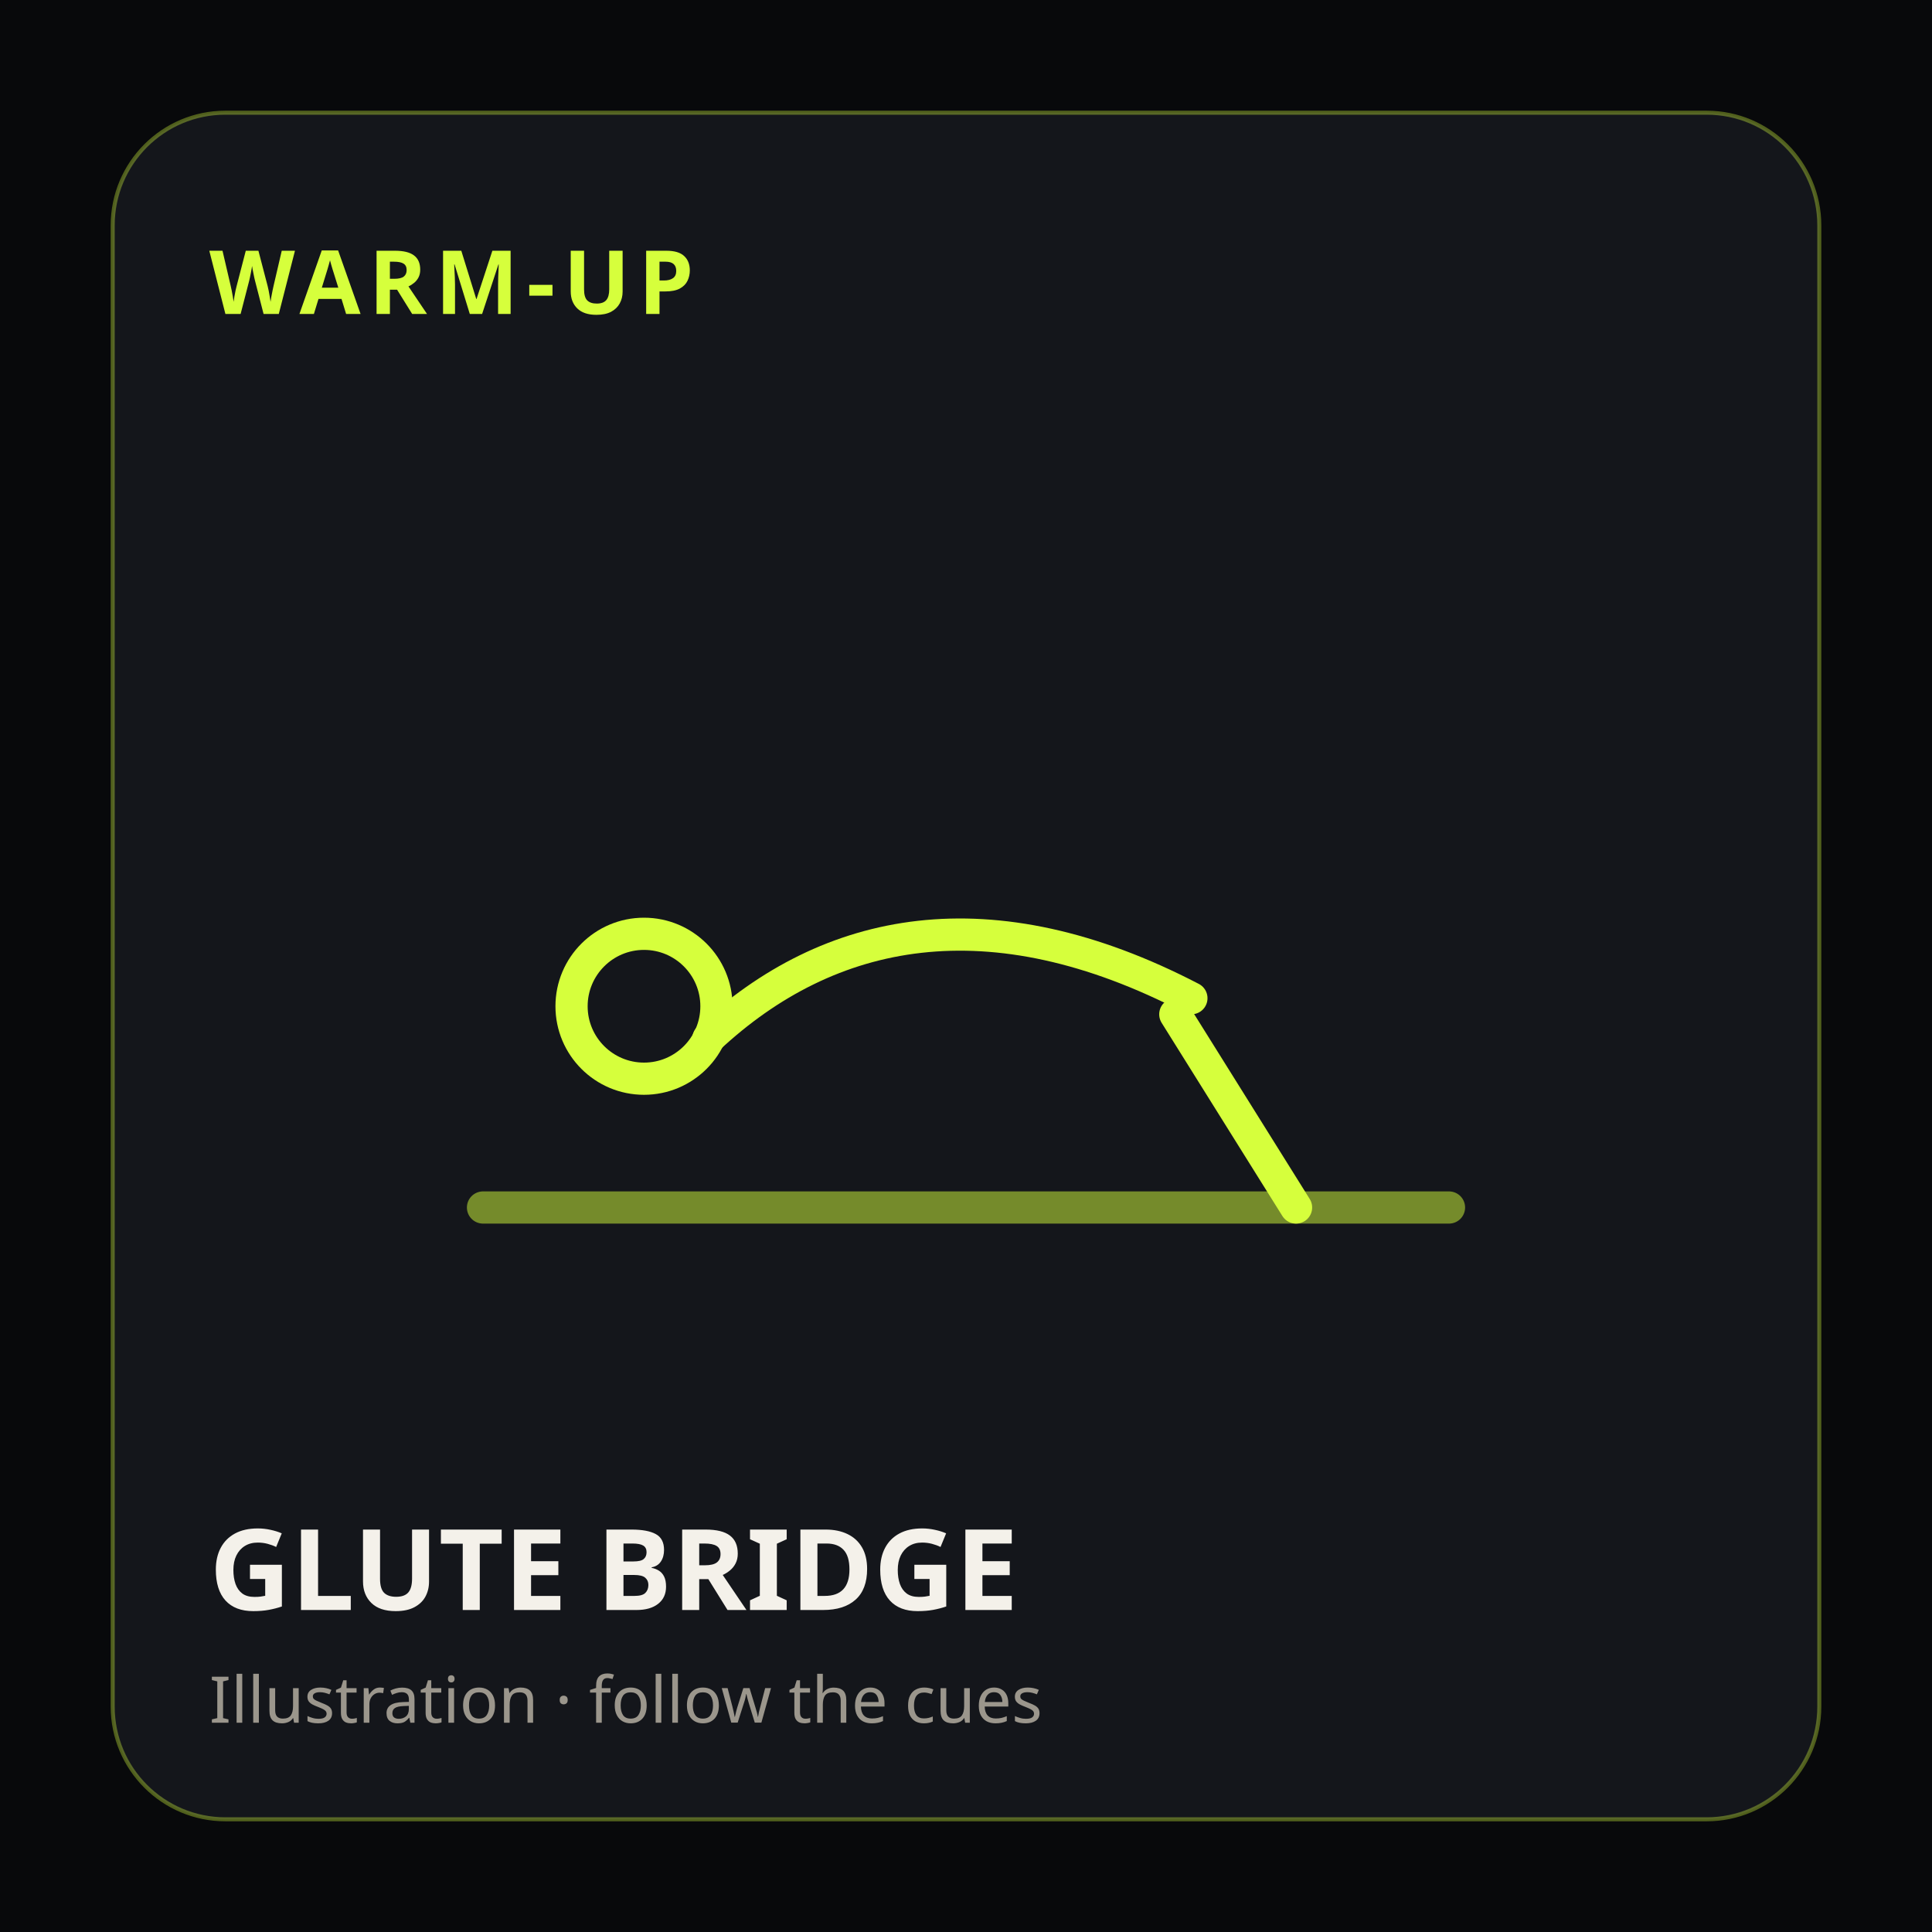
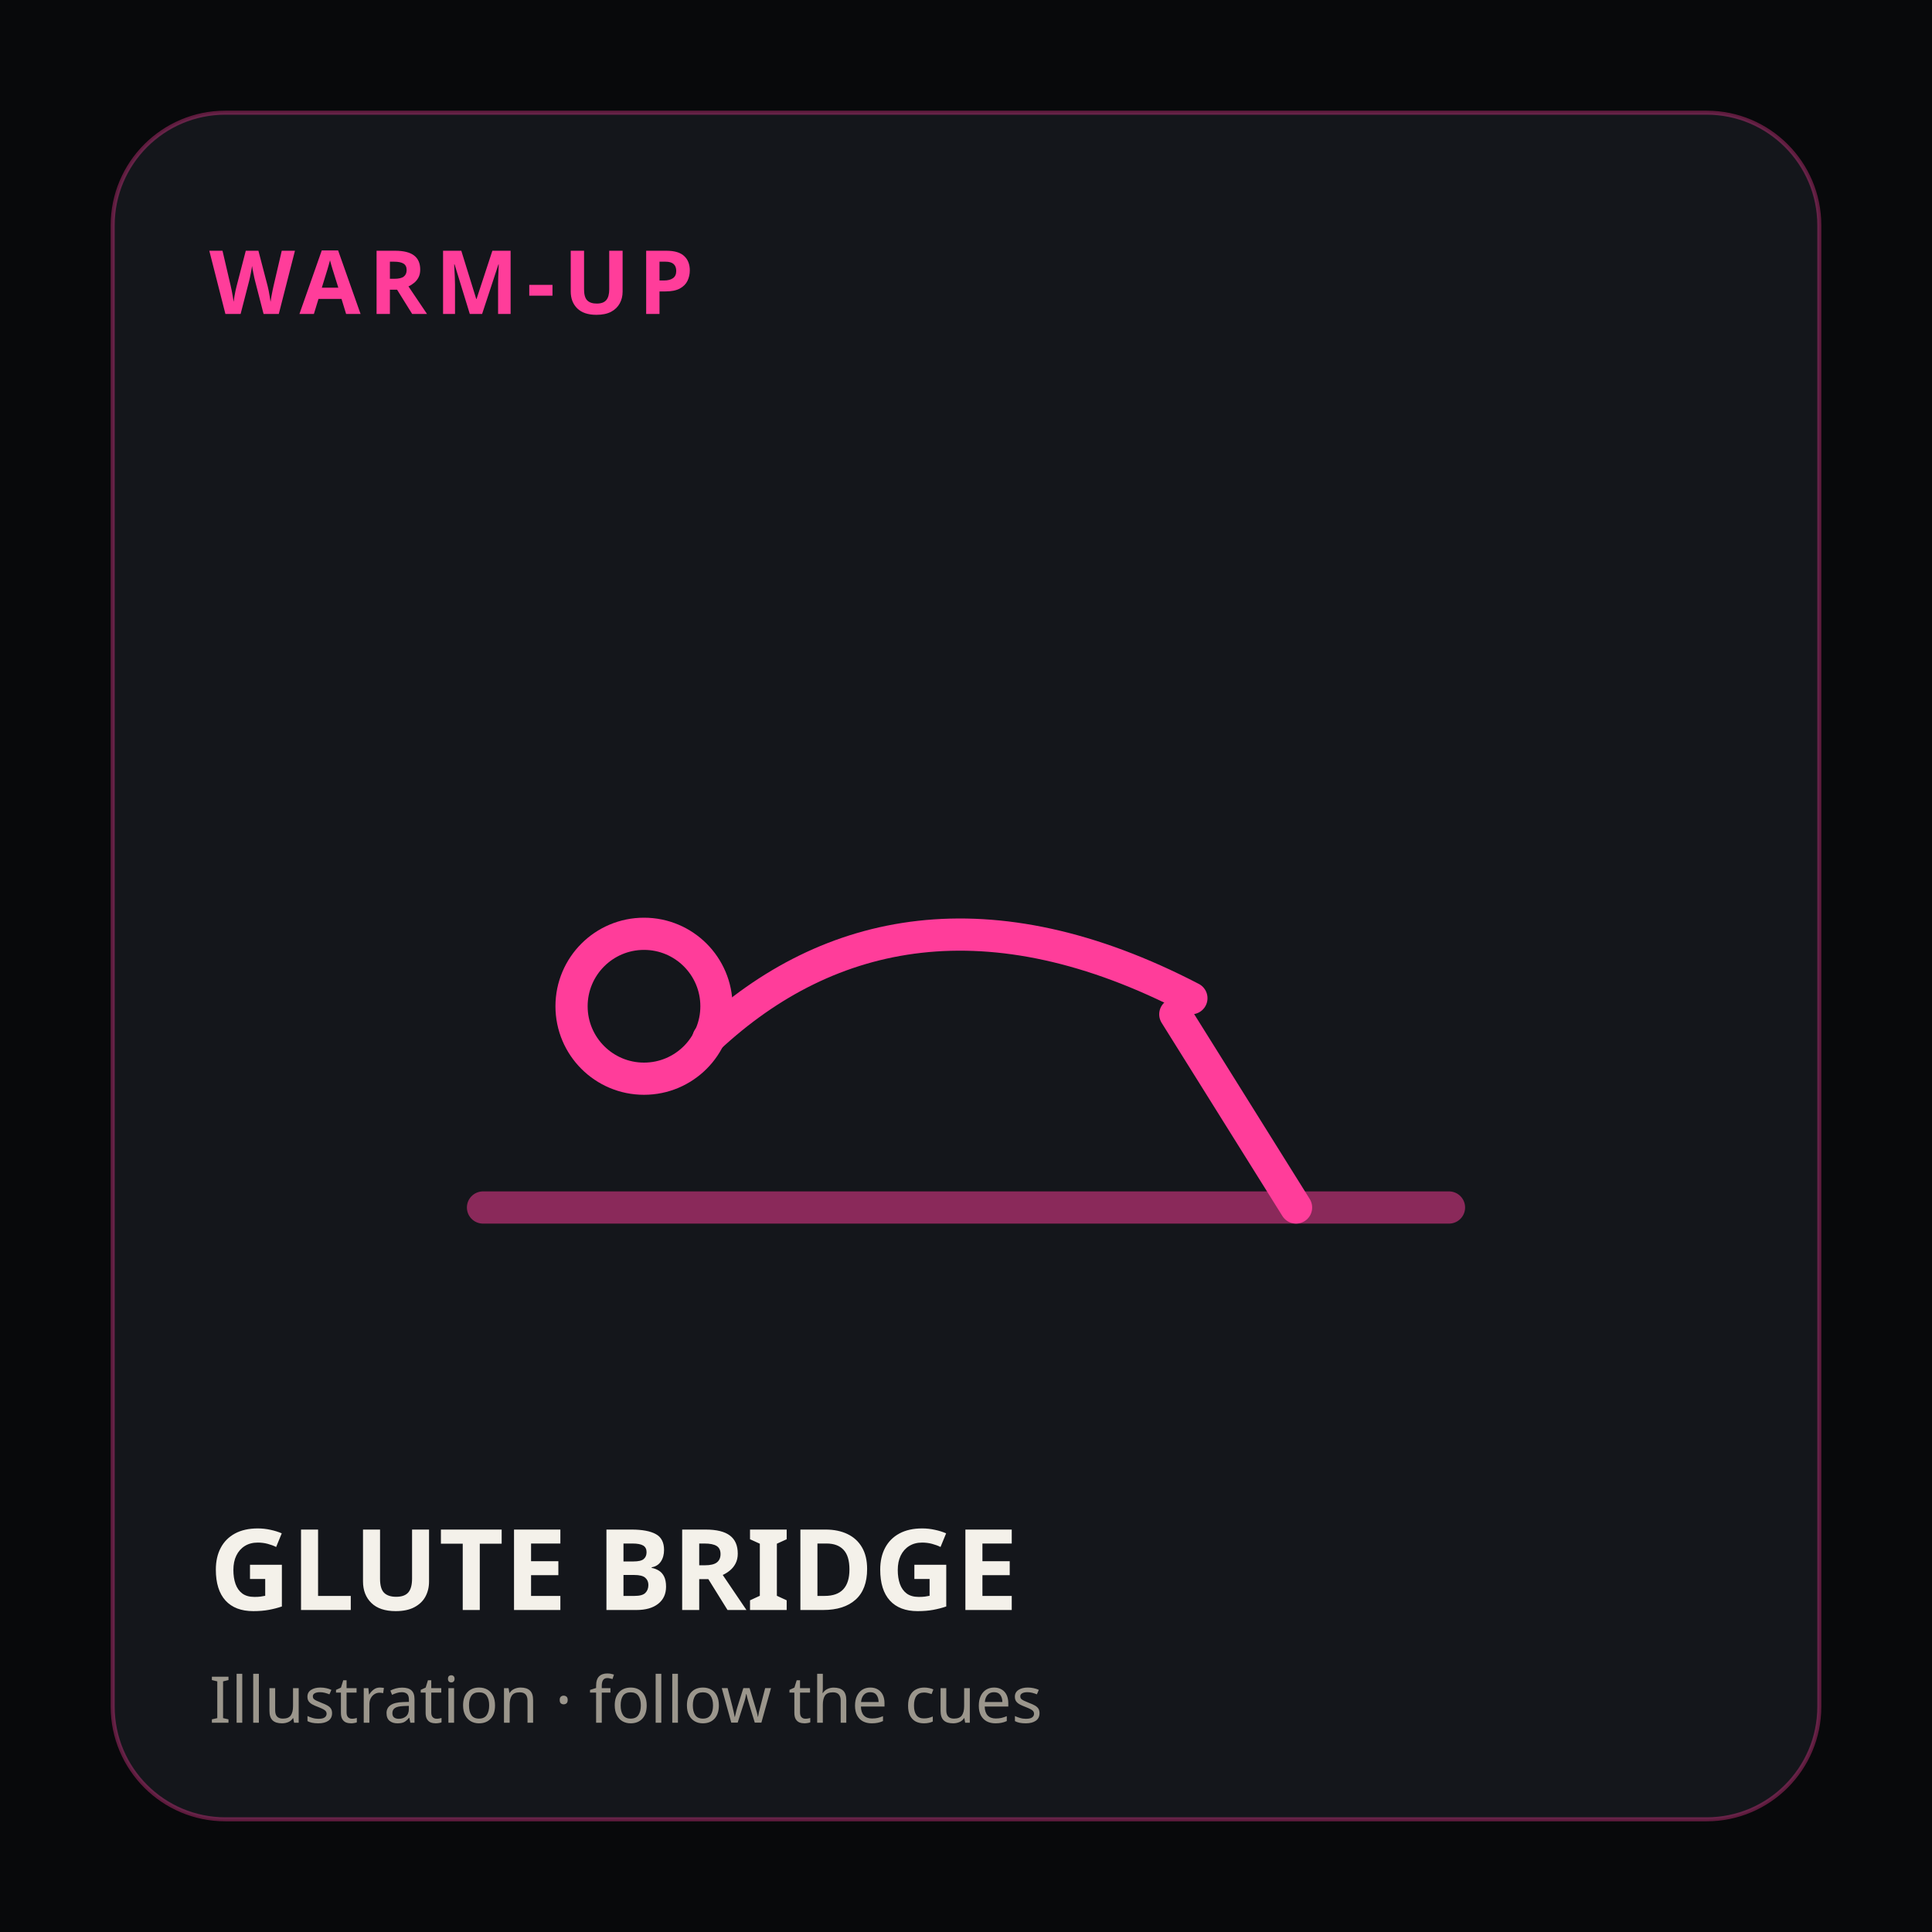
<svg xmlns="http://www.w3.org/2000/svg" width="480" height="480" viewBox="0 0 480 480" role="img">
  <rect width="480" height="480" fill="#08090b" />
-   <rect x="28" y="28" width="424" height="424" rx="28" fill="#14161b" stroke="#d6ff3c" stroke-opacity="0.35" />
-   <text x="52" y="78" fill="#d6ff3c" font-family="ui-sans-serif,system-ui,sans-serif" font-size="22" font-weight="700" letter-spacing="2">WARM-UP</text>
-   <g fill="none" stroke="#d6ff3c" stroke-width="8" stroke-linecap="round" stroke-linejoin="round">
+   <rect x="28" y="28" width="424" height="424" rx="28" fill="#14161b" stroke="#ff3d9a" stroke-opacity="0.35" />
+   <text x="52" y="78" fill="#ff3d9a" font-family="ui-sans-serif,system-ui,sans-serif" font-size="22" font-weight="700" letter-spacing="2">WARM-UP</text>
+   <g fill="none" stroke="#ff3d9a" stroke-width="8" stroke-linecap="round" stroke-linejoin="round">
    <path d="M120 300 h240" stroke-opacity="0.5" />
    <circle cx="160" cy="250" r="18" fill="#14161b" />
    <path d="M176 258 c30-28 70-36 120-10" />
    <path d="M292 252 l30 48" />
  </g>
  <text x="52" y="400" fill="#f4f1ea" font-family="ui-sans-serif,system-ui,sans-serif" font-size="28" font-weight="700">GLUTE BRIDGE</text>
  <text x="52" y="428" fill="#9b968c" font-family="ui-sans-serif,system-ui,sans-serif" font-size="16">Illustration · follow the cues</text>
</svg>
